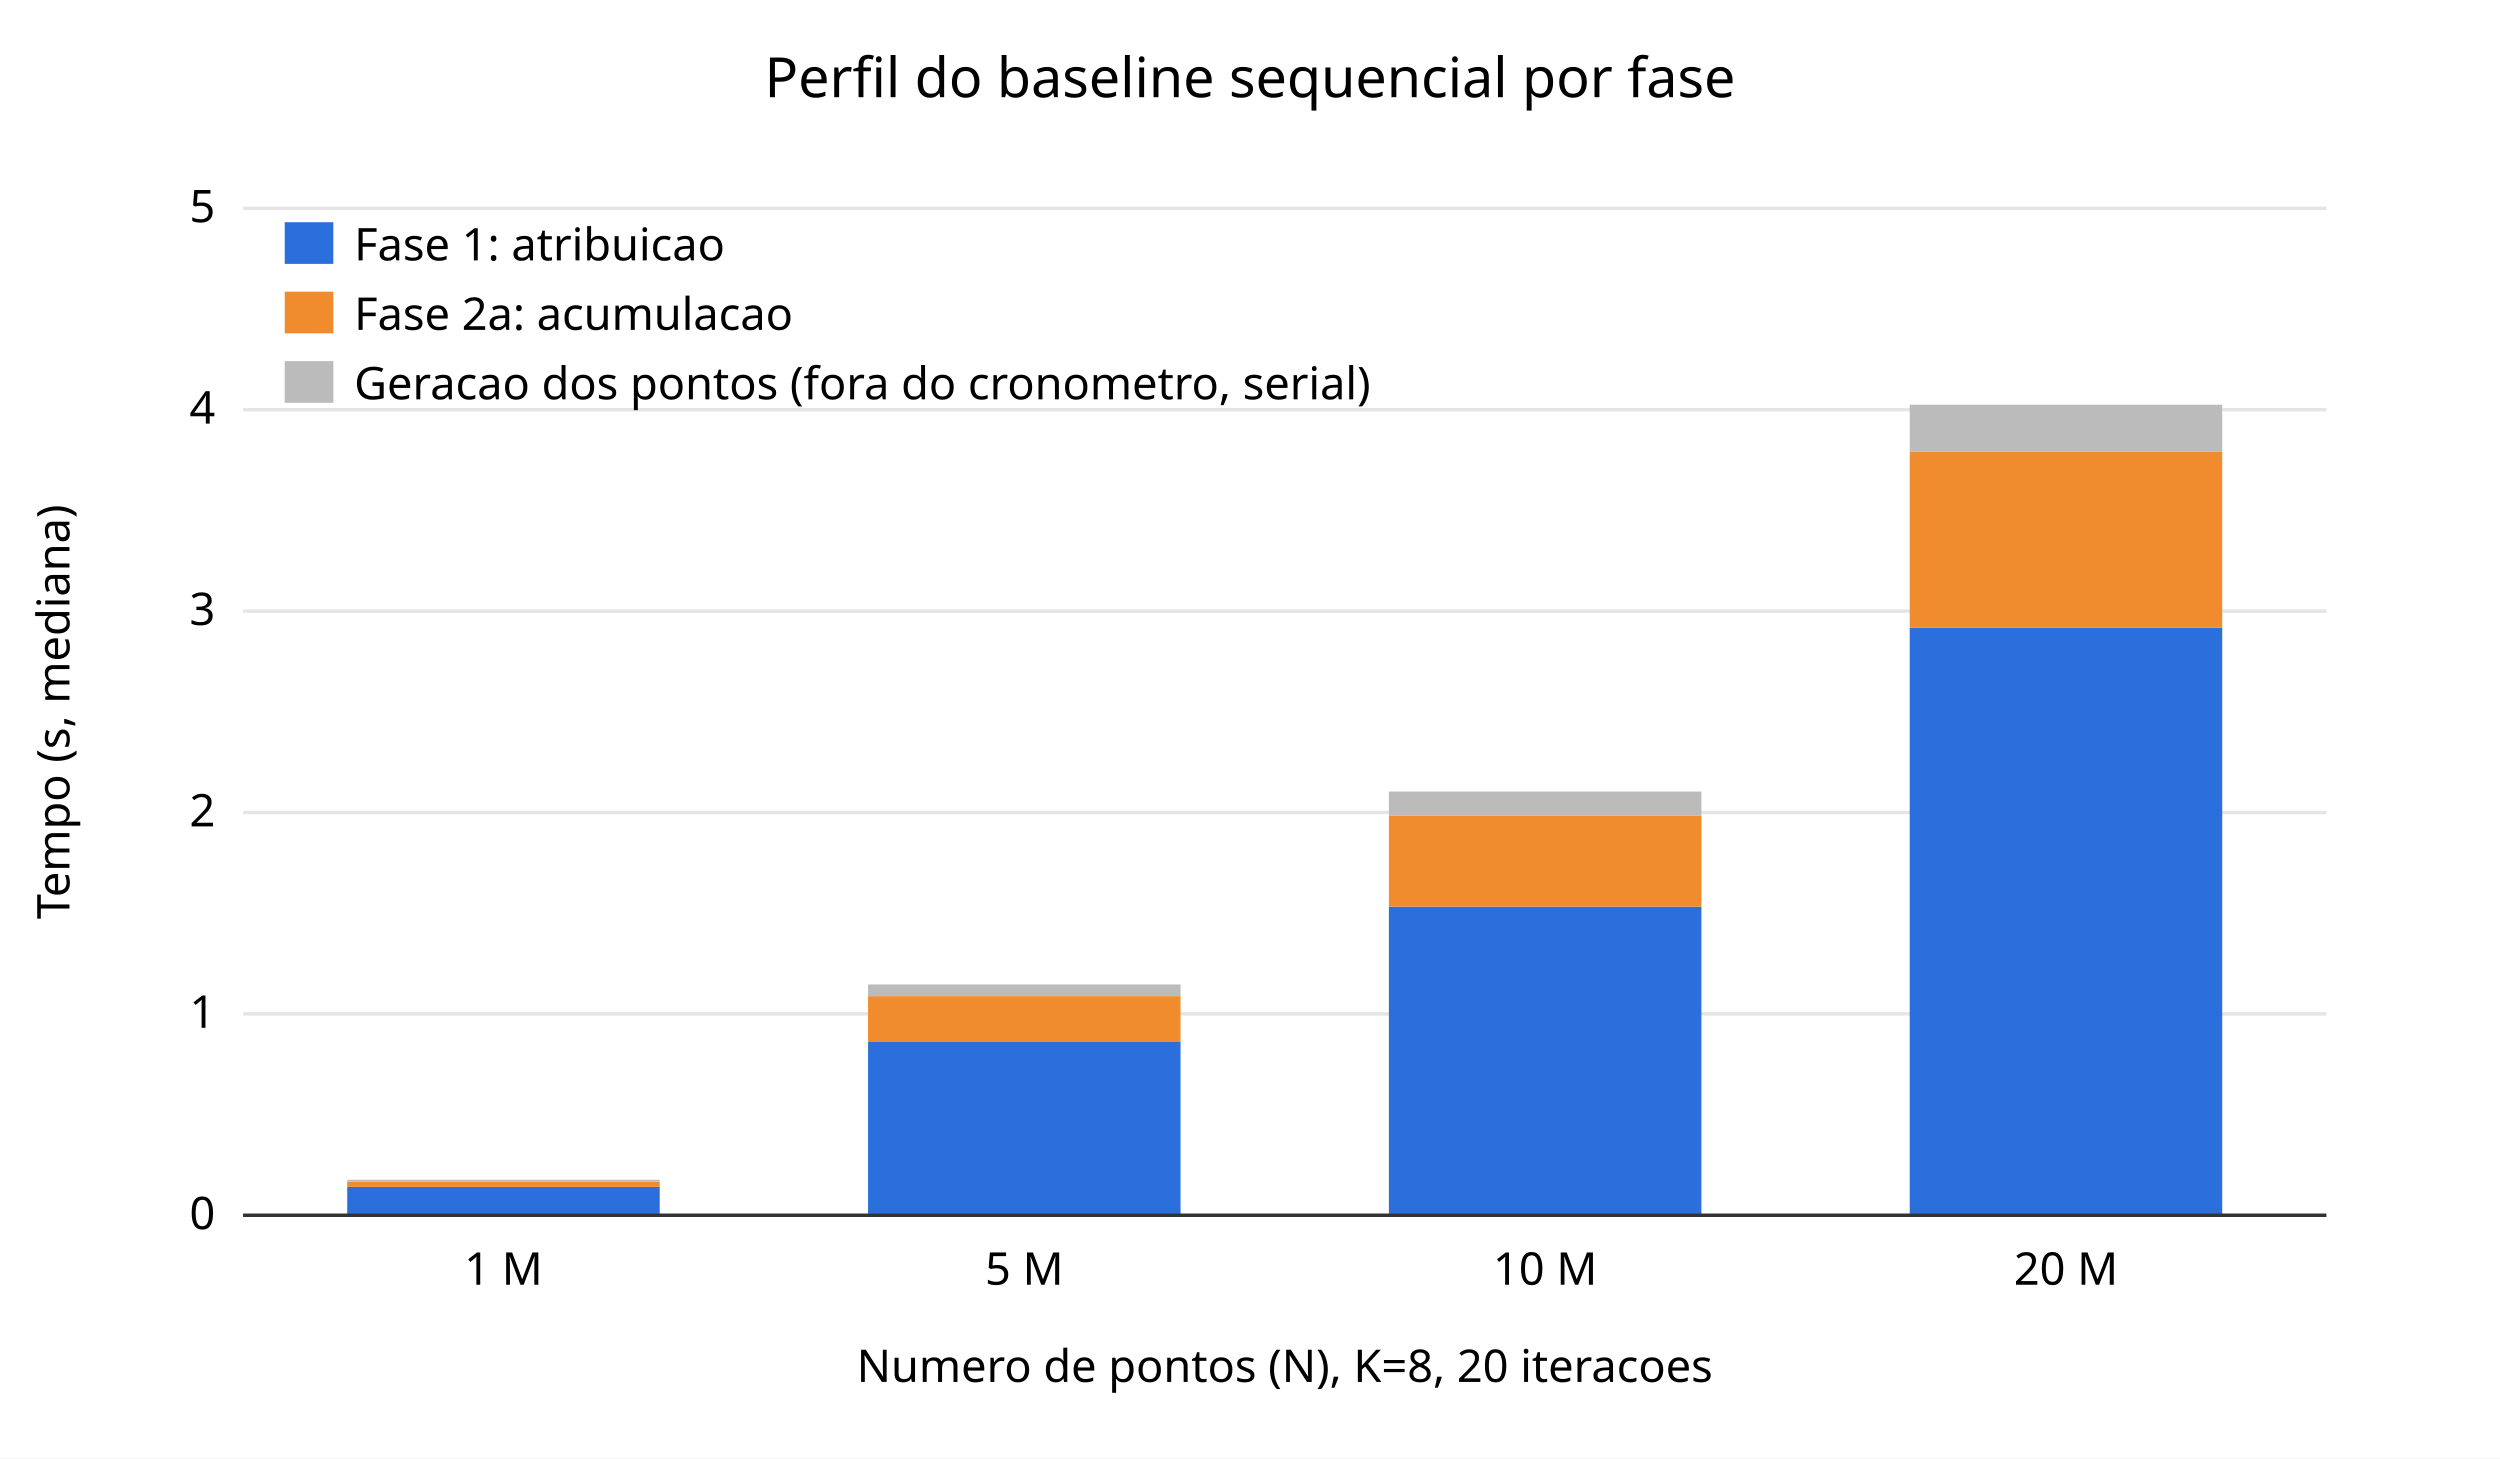
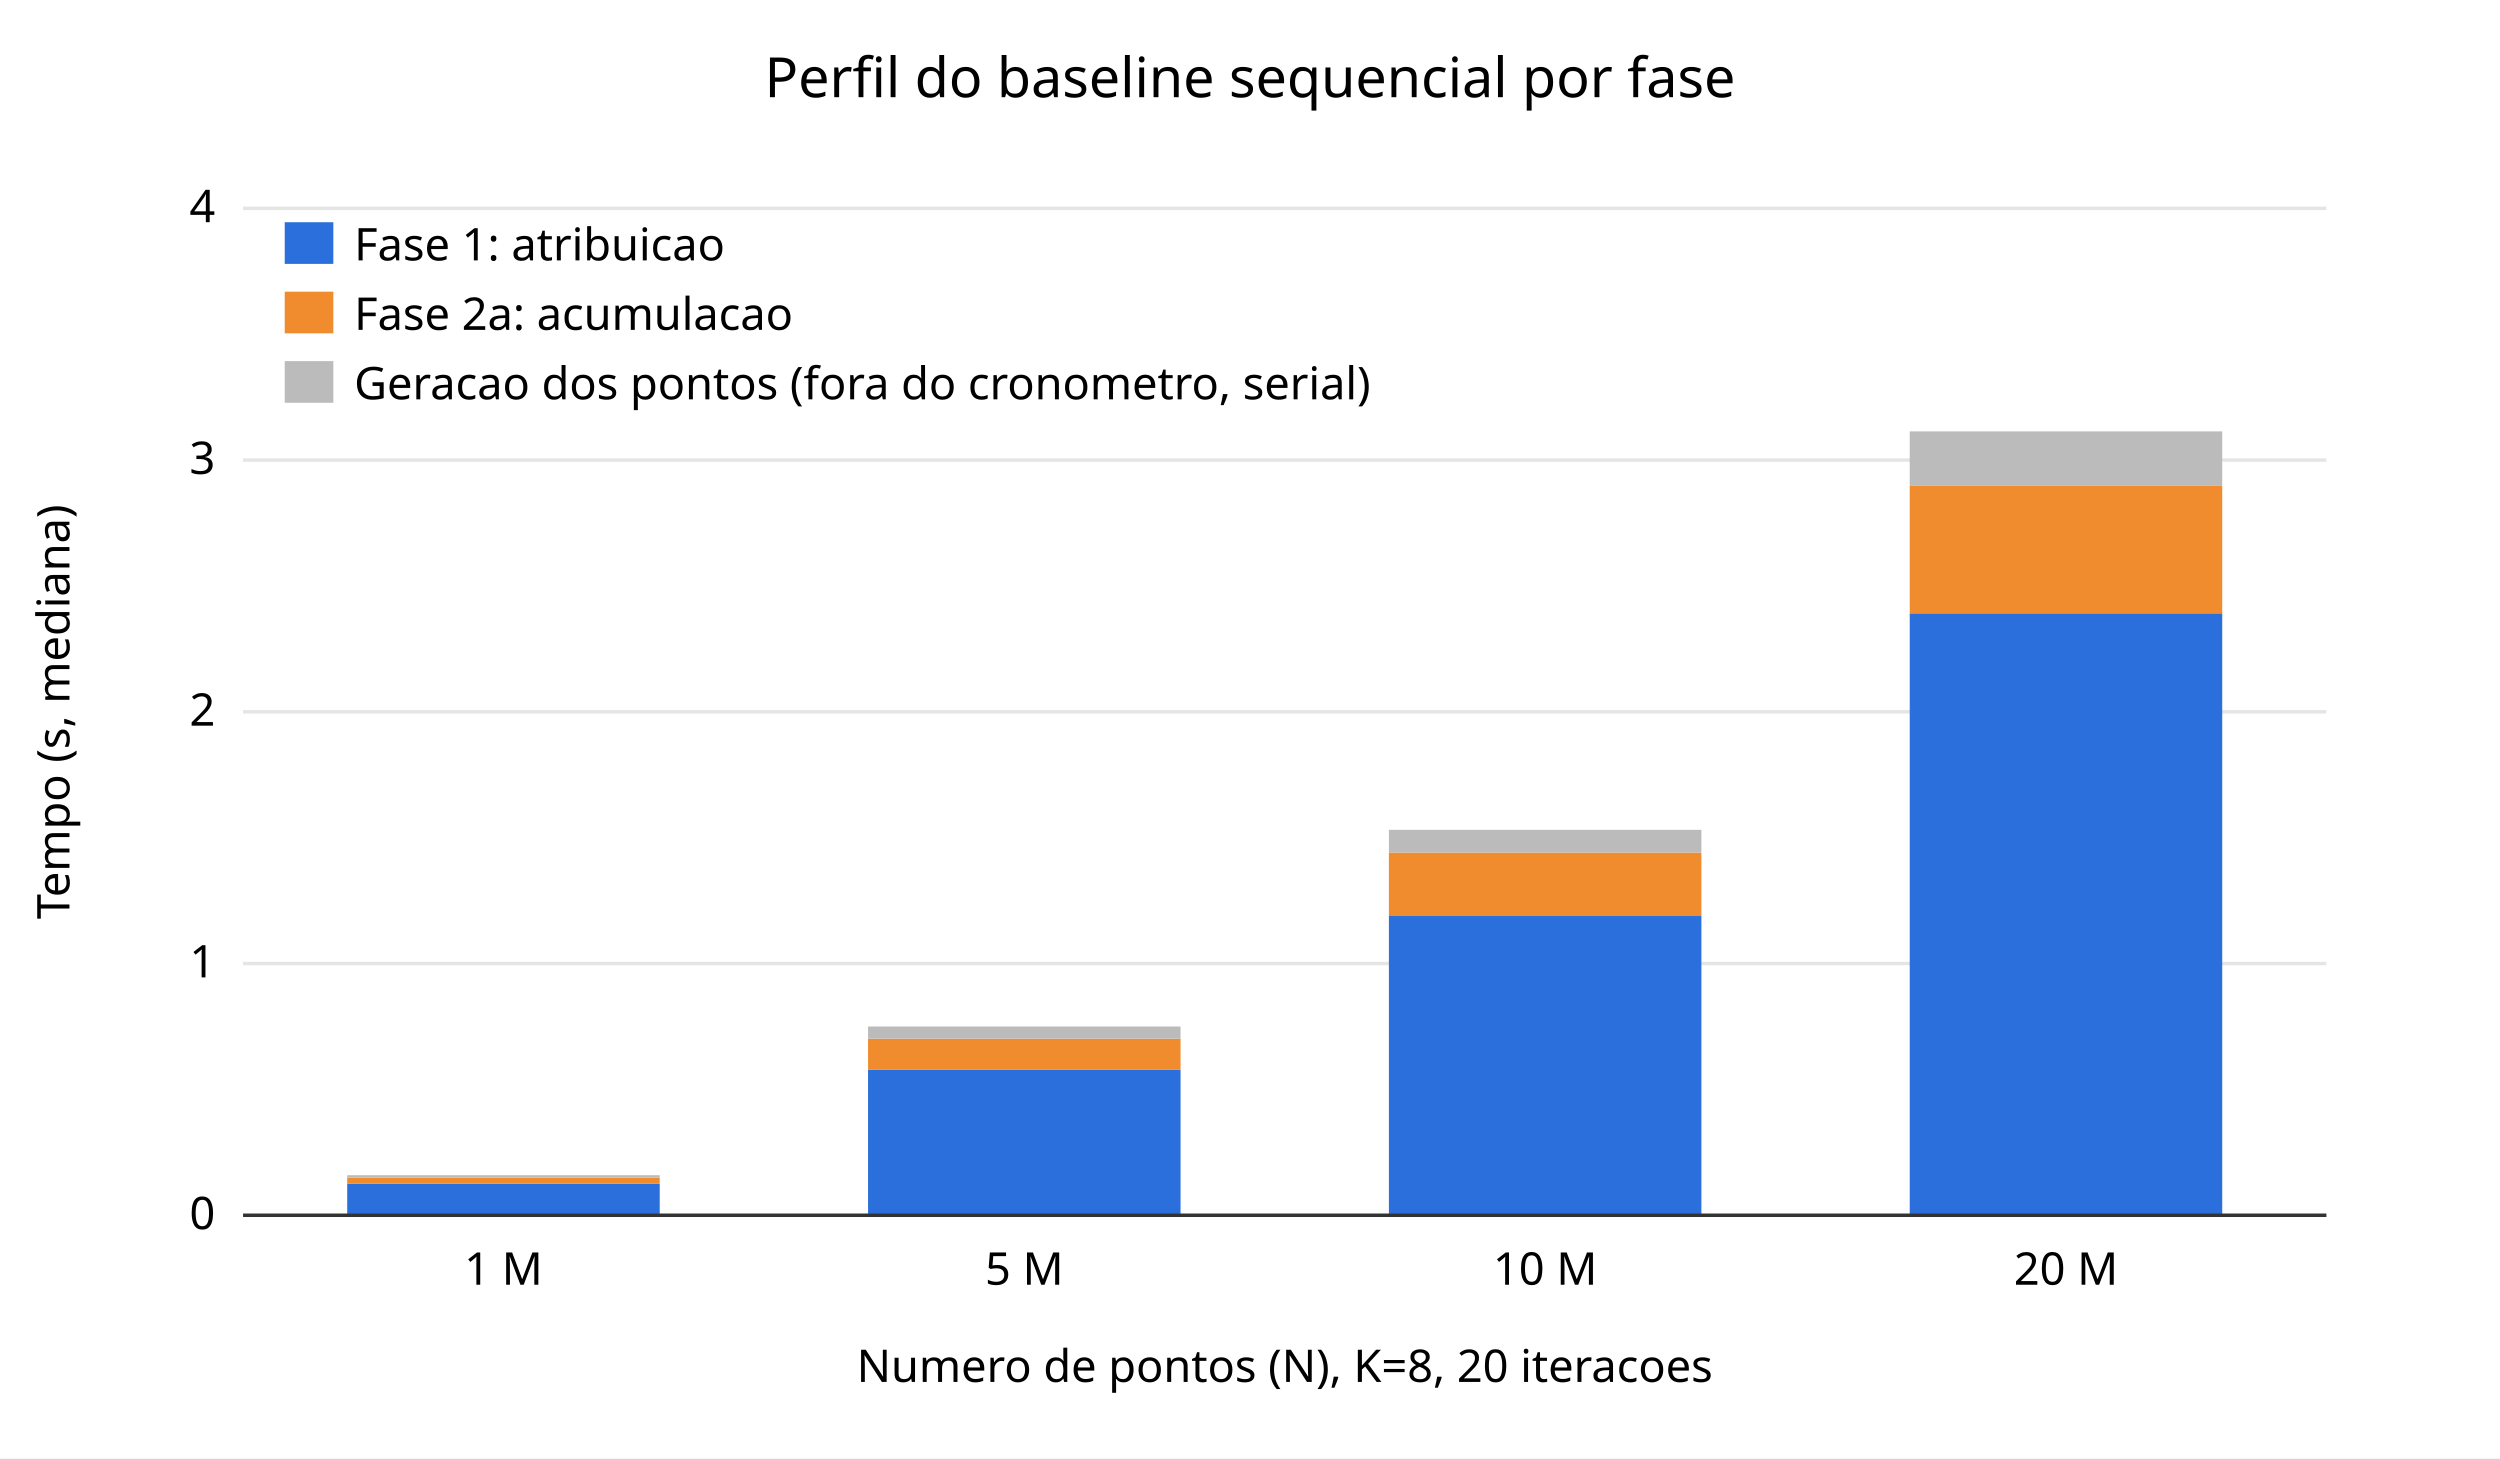
<svg xmlns="http://www.w3.org/2000/svg" width="720" height="420" font-family="sans-serif" font-size="13">
  <rect width="100%" height="100%" fill="white" />
  <text x="360" y="28" text-anchor="middle" font-size="16">Perfil do baseline sequencial por fase</text>
  <line x1="70" x2="670" y1="350" y2="350" stroke="#e5e5e5" />
  <text x="62" y="354" text-anchor="end">0</text>
-   <line x1="70" x2="670" y1="292" y2="292" stroke="#e5e5e5" />
-   <text x="62" y="296" text-anchor="end">1</text>
-   <line x1="70" x2="670" y1="234" y2="234" stroke="#e5e5e5" />
-   <text x="62" y="238" text-anchor="end">2</text>
-   <line x1="70" x2="670" y1="176" y2="176" stroke="#e5e5e5" />
-   <text x="62" y="180" text-anchor="end">3</text>
-   <line x1="70" x2="670" y1="118" y2="118" stroke="#e5e5e5" />
-   <text x="62" y="122" text-anchor="end">4</text>
+   <line x1="70" x2="670" y1="277.5" y2="277.5" stroke="#e5e5e5" />
+   <text x="62" y="281.5" text-anchor="end">1</text>
+   <line x1="70" x2="670" y1="205" y2="205" stroke="#e5e5e5" />
+   <text x="62" y="209" text-anchor="end">2</text>
+   <line x1="70" x2="670" y1="132.5" y2="132.5" stroke="#e5e5e5" />
+   <text x="62" y="136.5" text-anchor="end">3</text>
  <line x1="70" x2="670" y1="60" y2="60" stroke="#e5e5e5" />
-   <text x="62" y="64" text-anchor="end">5</text>
-   <rect x="100" y="341.826" width="90" height="8.174" fill="#2a6fdb" />
-   <rect x="100" y="340.311" width="90" height="1.515" fill="#f08c2e" />
-   <rect x="100" y="339.773" width="90" height="0.538" fill="#bbbbbb" />
+   <text x="62" y="64" text-anchor="end">4</text>
+   <rect x="100" y="340.935" width="90" height="9.065" fill="#2a6fdb" />
+   <rect x="100" y="339.121" width="90" height="1.814" fill="#f08c2e" />
+   <rect x="100" y="338.462" width="90" height="0.659" fill="#bbbbbb" />
  <text x="145" y="370" text-anchor="middle">1 M</text>
-   <rect x="250" y="300.094" width="90" height="49.906" fill="#2a6fdb" />
-   <rect x="250" y="286.889" width="90" height="13.205" fill="#f08c2e" />
-   <rect x="250" y="283.524" width="90" height="3.364" fill="#bbbbbb" />
+   <rect x="250" y="308.114" width="90" height="41.886" fill="#2a6fdb" />
+   <rect x="250" y="299.131" width="90" height="8.982" fill="#f08c2e" />
+   <rect x="250" y="295.631" width="90" height="3.501" fill="#bbbbbb" />
  <text x="295" y="370" text-anchor="middle">5 M</text>
-   <rect x="400" y="261.125" width="90" height="88.875" fill="#2a6fdb" />
-   <rect x="400" y="234.845" width="90" height="26.279" fill="#f08c2e" />
-   <rect x="400" y="227.971" width="90" height="6.874" fill="#bbbbbb" />
+   <rect x="400" y="263.811" width="90" height="86.189" fill="#2a6fdb" />
+   <rect x="400" y="245.519" width="90" height="18.292" fill="#f08c2e" />
+   <rect x="400" y="238.995" width="90" height="6.524" fill="#bbbbbb" />
  <text x="445" y="370" text-anchor="middle">10 M</text>
-   <rect x="550" y="180.738" width="90" height="169.262" fill="#2a6fdb" />
-   <rect x="550" y="130.015" width="90" height="50.723" fill="#f08c2e" />
-   <rect x="550" y="116.554" width="90" height="13.461" fill="#bbbbbb" />
+   <rect x="550" y="176.634" width="90" height="173.366" fill="#2a6fdb" />
+   <rect x="550" y="139.804" width="90" height="36.83" fill="#f08c2e" />
+   <rect x="550" y="124.239" width="90" height="15.565" fill="#bbbbbb" />
  <text x="595" y="370" text-anchor="middle">20 M</text>
  <line x1="70" x2="670" y1="350" y2="350" stroke="#333" />
  <text x="370" y="398" text-anchor="middle">Numero de pontos (N), K=8, 20 iteracoes</text>
  <text transform="translate(20,205) rotate(-90)" text-anchor="middle">Tempo (s, mediana)</text>
  <rect x="82" y="64" width="14" height="12" fill="#2a6fdb" />
  <text x="102" y="75">Fase 1: atribuicao</text>
  <rect x="82" y="84" width="14" height="12" fill="#f08c2e" />
  <text x="102" y="95">Fase 2a: acumulacao</text>
  <rect x="82" y="104" width="14" height="12" fill="#bbbbbb" />
  <text x="102" y="115">Geracao dos pontos (fora do cronometro, serial)</text>
</svg>
